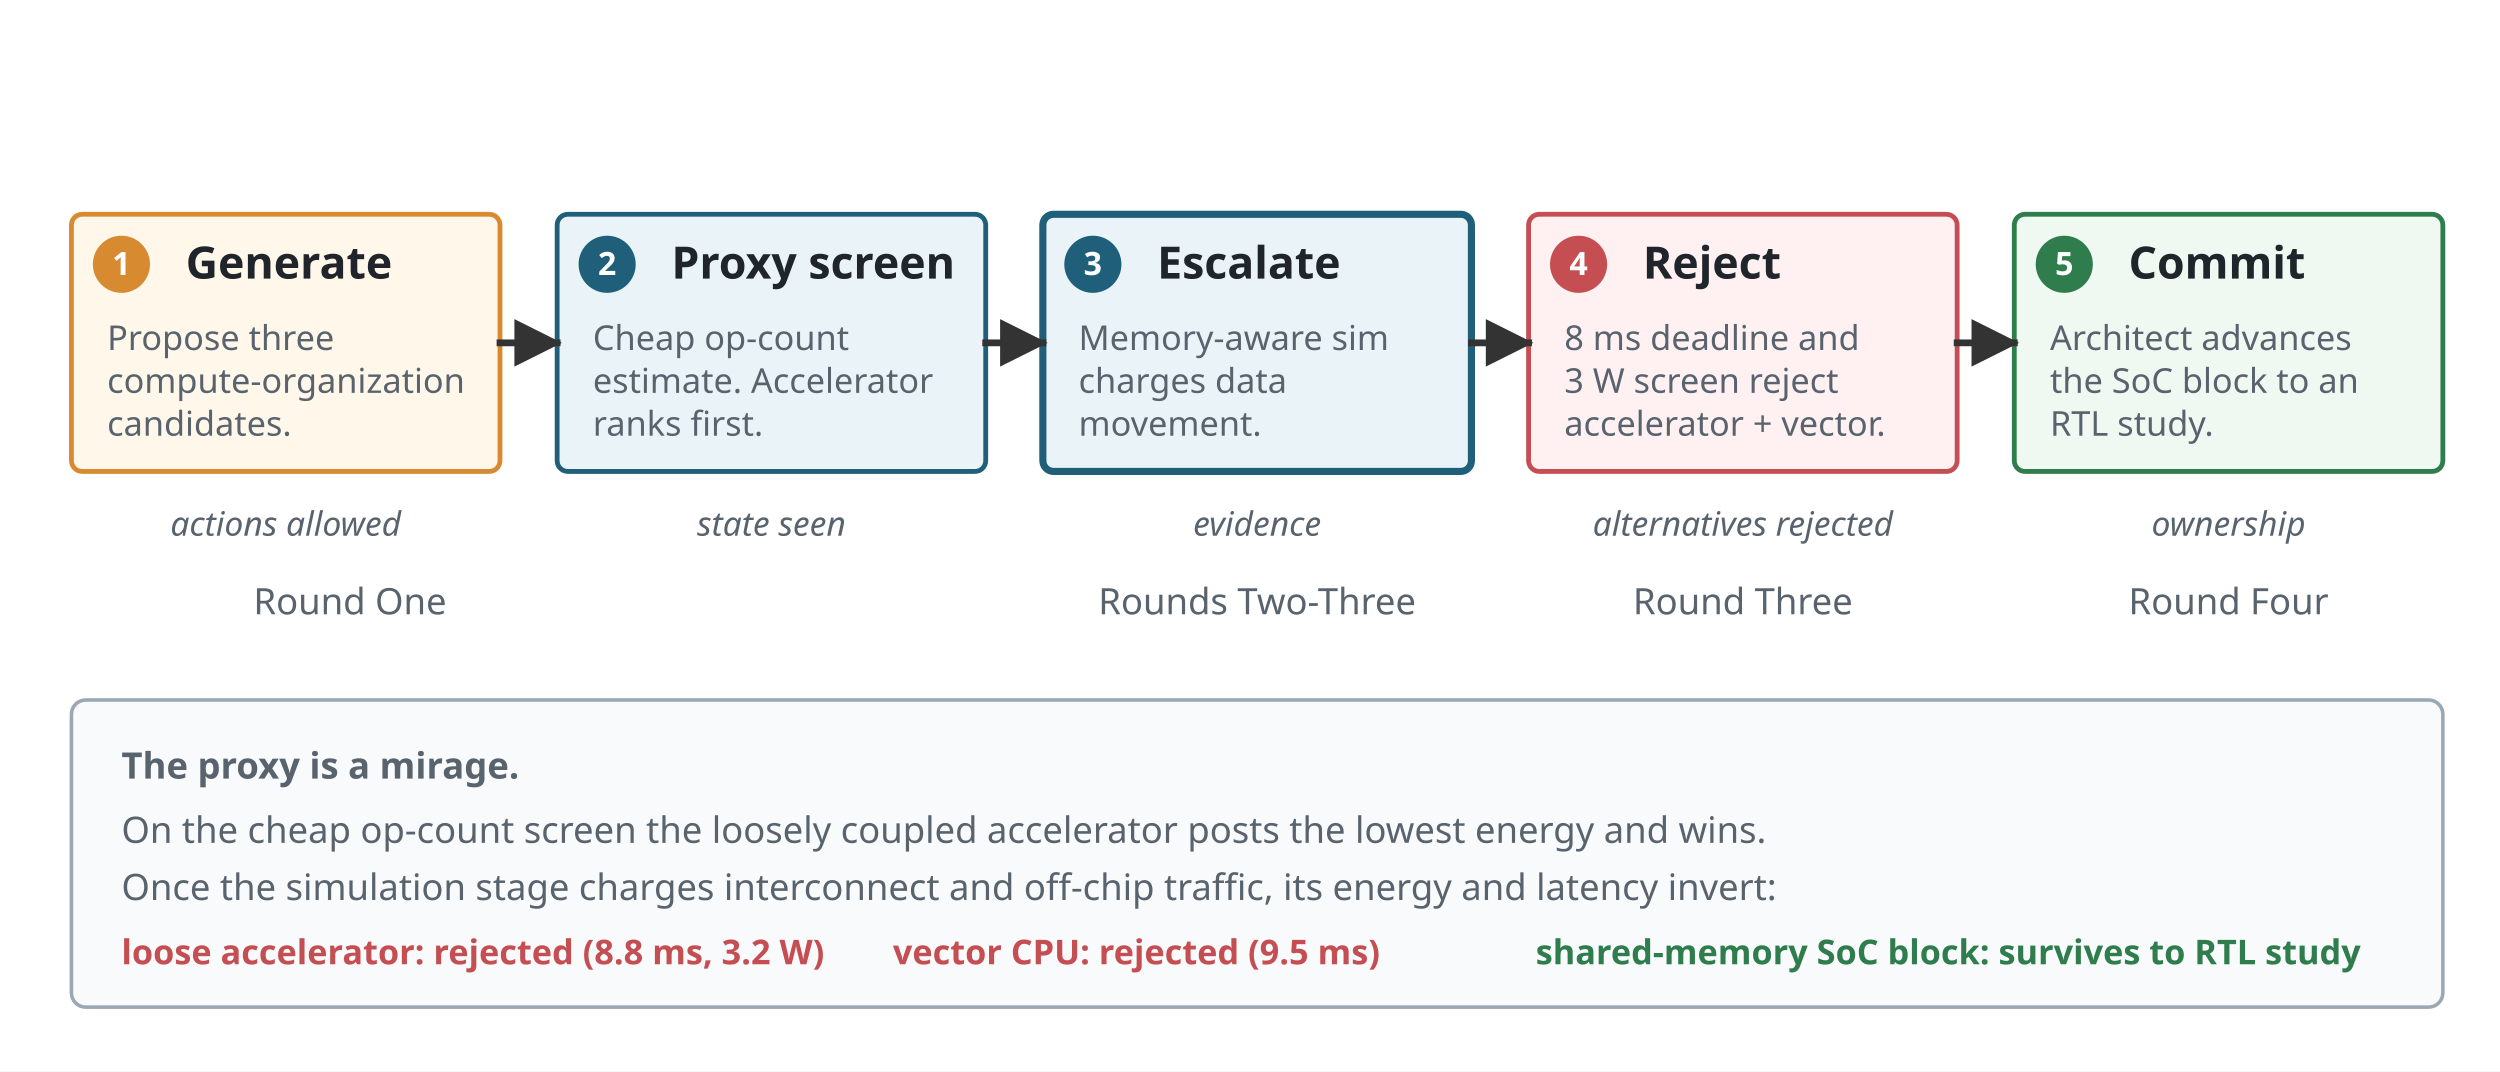
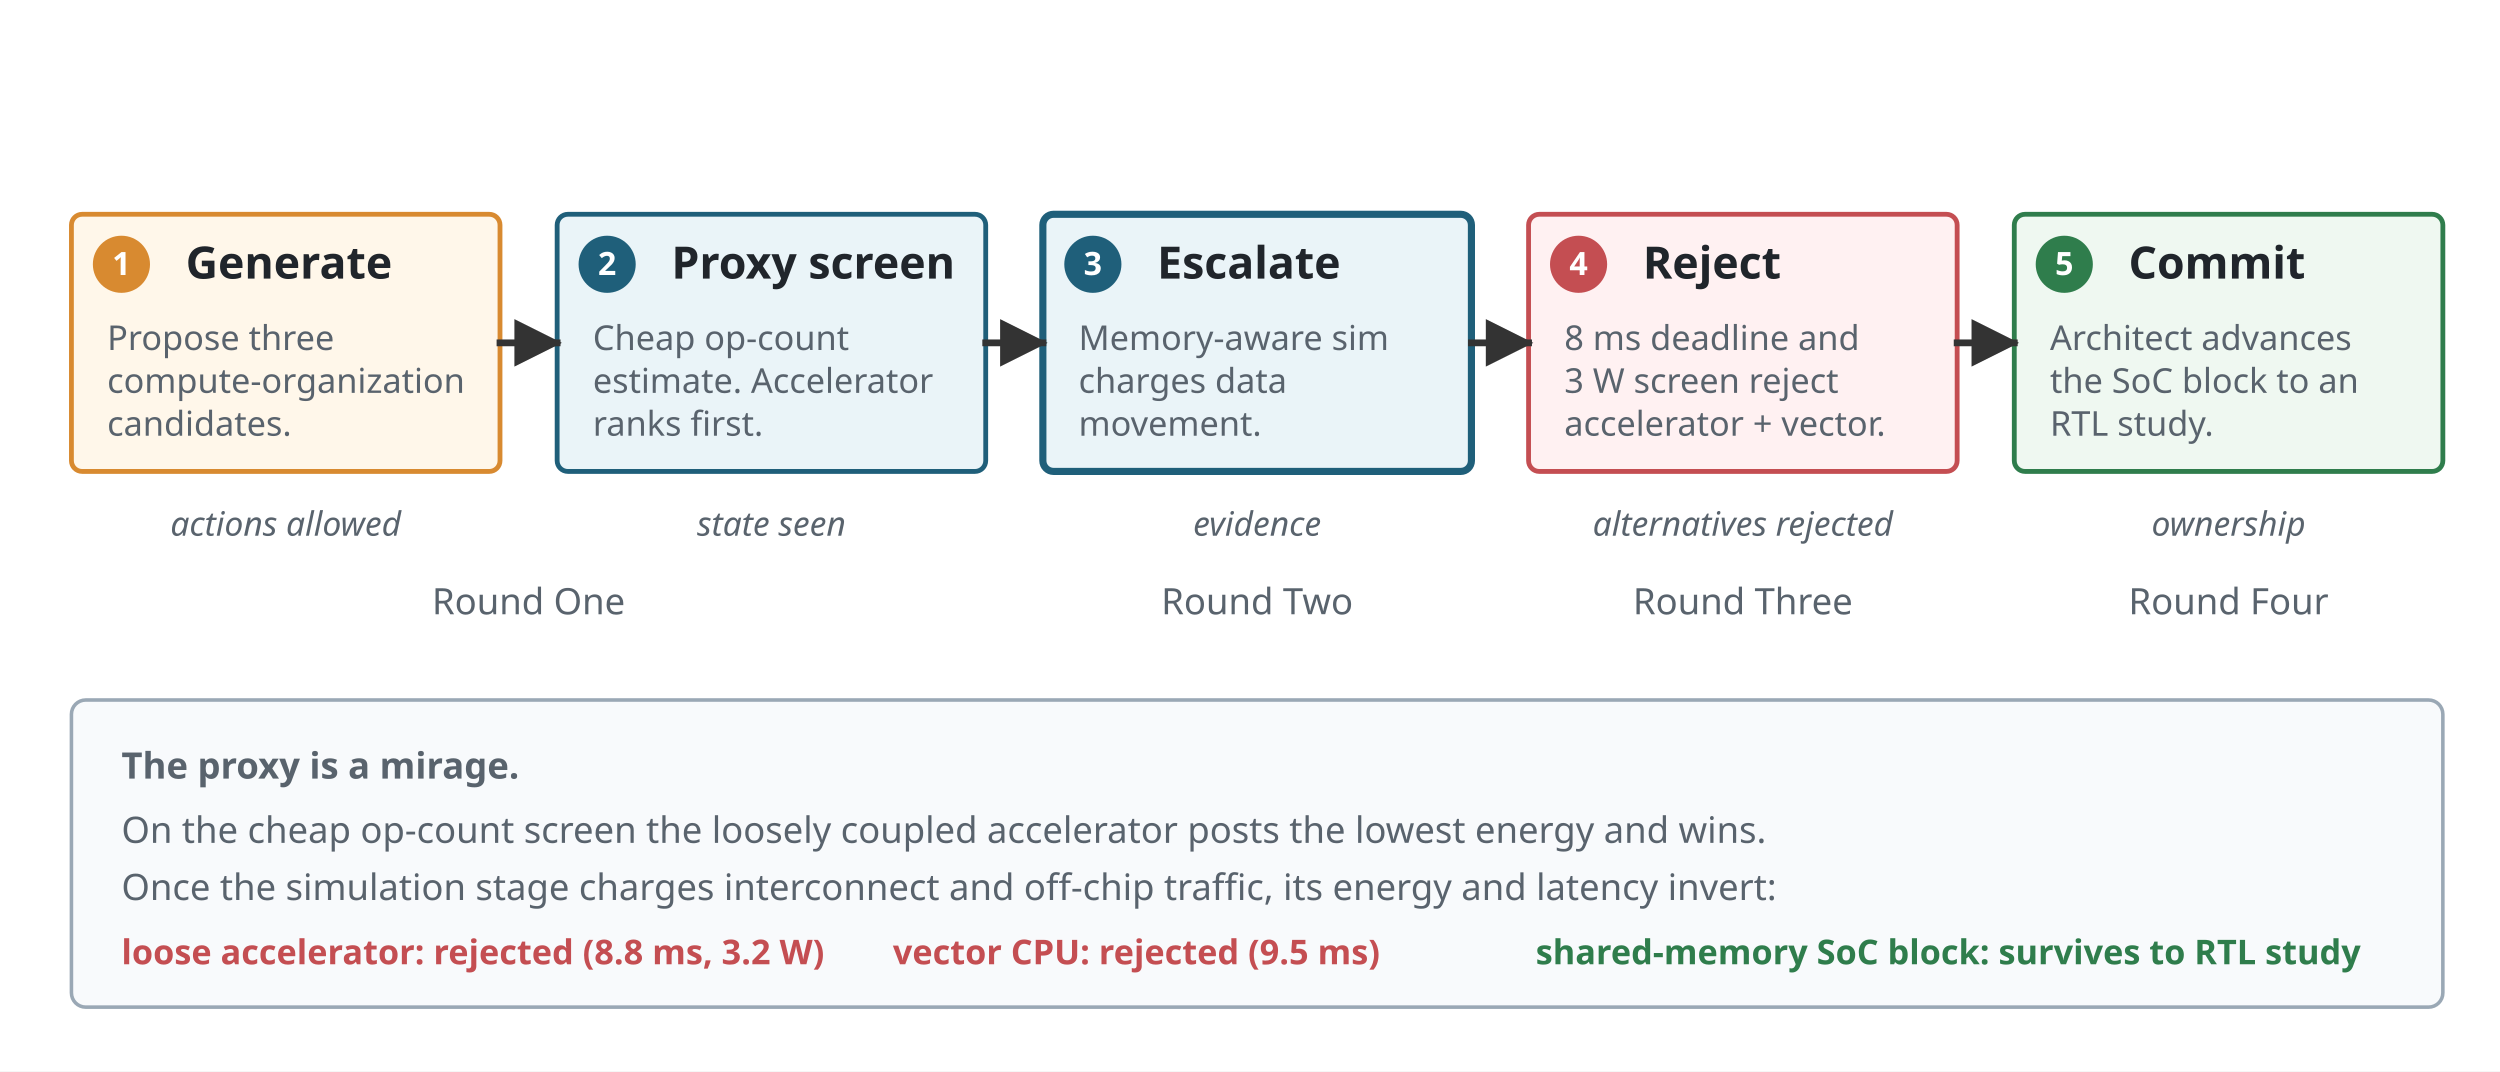
<svg xmlns="http://www.w3.org/2000/svg" viewBox="0 0 700 300" role="img">
  <defs>
    <marker id="arr" viewBox="0 0 10 10" refX="9" refY="5" markerWidth="7" markerHeight="7" orient="auto">
      <path d="M 0 0 L 10 5 L 0 10 z" fill="#333333" />
    </marker>
    <style>
      .font { font-family: sans-serif; }
      .beat { font-size: 12.5px; font-weight: 700; fill: #20252B; }
      .body { font-size: 9.6px; fill: #59636D; }
      .tag  { font-size: 9.4px; font-style: italic; fill: #59636D; }
      .num  { font-size: 9px; font-weight: 700; fill: #FFFFFF; }
      .arrow { stroke: #333333; stroke-width: 1.9; fill: none; stroke-linecap: square; }
      .note { font-size: 10.2px; fill: #59636D; }
      .verdict-bad { font-size: 9.6px; font-weight: 700; fill: #C44E52; }
      .verdict-ok  { font-size: 9.6px; font-weight: 700; fill: #2F7D4C; }
    </style>
  </defs>
  <rect width="700" height="300" fill="#FFFFFF" />
  <g class="font">
    <rect x="20" y="60" width="120" height="72" rx="3" fill="#FFF7EA" stroke="#D88A30" stroke-width="1.35" />
    <circle cx="34" cy="74" r="8" fill="#D88A30" />
    <text class="num" x="34" y="77" text-anchor="middle">1</text>
    <text class="beat" x="52" y="78">Generate</text>
    <text class="body" x="30" y="98">Propose three</text>
    <text class="body" x="30" y="110">compute-organization</text>
    <text class="body" x="30" y="122">candidates.</text>
    <text class="tag" x="80" y="150" text-anchor="middle">actions allowed</text>
    <rect x="156" y="60" width="120" height="72" rx="3" fill="#EAF4F8" stroke="#1F5F7A" stroke-width="1.35" />
    <circle cx="170" cy="74" r="8" fill="#1F5F7A" />
    <text class="num" x="170" y="77" text-anchor="middle">2</text>
    <text class="beat" x="188" y="78">Proxy screen</text>
    <text class="body" x="166" y="98">Cheap op-count</text>
    <text class="body" x="166" y="110">estimate. Accelerator</text>
    <text class="body" x="166" y="122">ranks first.</text>
    <text class="tag" x="216" y="150" text-anchor="middle">state seen</text>
    <rect x="292" y="60" width="120" height="72" rx="3" fill="#EAF4F8" stroke="#1F5F7A" stroke-width="2" />
    <circle cx="306" cy="74" r="8" fill="#1F5F7A" />
    <text class="num" x="306" y="77" text-anchor="middle">3</text>
    <text class="beat" x="324" y="78">Escalate</text>
    <text class="body" x="302" y="98">Memory-aware sim</text>
    <text class="body" x="302" y="110">charges data</text>
    <text class="body" x="302" y="122">movement.</text>
    <text class="tag" x="352" y="150" text-anchor="middle">evidence</text>
    <rect x="428" y="60" width="120" height="72" rx="3" fill="#FFF1F2" stroke="#C44E52" stroke-width="1.35" />
    <circle cx="442" cy="74" r="8" fill="#C44E52" />
    <text class="num" x="442" y="77" text-anchor="middle">4</text>
    <text class="beat" x="460" y="78">Reject</text>
    <text class="body" x="438" y="98">8 ms deadline and</text>
    <text class="body" x="438" y="110">3 W screen reject</text>
    <text class="body" x="438" y="122">accelerator + vector.</text>
    <text class="tag" x="488" y="150" text-anchor="middle">alternatives rejected</text>
    <rect x="564" y="60" width="120" height="72" rx="3" fill="#EFF8F1" stroke="#2F7D4C" stroke-width="1.35" />
    <circle cx="578" cy="74" r="8" fill="#2F7D4C" />
    <text class="num" x="578" y="77" text-anchor="middle">5</text>
    <text class="beat" x="596" y="78">Commit</text>
    <text class="body" x="574" y="98">Architect advances</text>
    <text class="body" x="574" y="110">the SoC block to an</text>
    <text class="body" x="574" y="122">RTL study.</text>
    <text class="tag" x="624" y="150" text-anchor="middle">ownership</text>
    <line class="arrow" x1="140" y1="96" x2="156" y2="96" marker-end="url(#arr)" />
    <line class="arrow" x1="276" y1="96" x2="292" y2="96" marker-end="url(#arr)" />
    <line class="arrow" x1="412" y1="96" x2="428" y2="96" marker-end="url(#arr)" />
    <line class="arrow" x1="548" y1="96" x2="564" y2="96" marker-end="url(#arr)" />
-     <text class="note" x="98" y="172" text-anchor="middle">Round One</text>
-     <text class="note" x="352" y="172" text-anchor="middle">Rounds Two-Three</text>
+     <text class="note" x="148" y="172" text-anchor="middle">Round One</text>
+     <text class="note" x="352" y="172" text-anchor="middle">Round Two</text>
    <text class="note" x="488" y="172" text-anchor="middle">Round Three</text>
    <text class="note" x="624" y="172" text-anchor="middle">Round Four</text>
    <rect x="20" y="196" width="664" height="86" rx="4" fill="#F8FAFC" stroke="#9AA8B5" stroke-width="1" />
    <text class="note" x="34" y="218" font-weight="700" fill="#20252B">The proxy is a mirage.</text>
    <text class="note" x="34" y="236">On the cheap op-count screen the loosely coupled accelerator posts the lowest energy and wins.</text>
    <text class="note" x="34" y="252">Once the simulation stage charges interconnect and off-chip traffic, its energy and latency invert:</text>
    <text class="verdict-bad" x="34" y="270">loose accelerator: rejected (8.8 ms, 3.2 W)</text>
    <text class="verdict-bad" x="250" y="270">vector CPU: rejected (9.5 ms)</text>
    <text class="verdict-ok" x="430" y="270">shared-memory SoC block: survives to RTL study</text>
  </g>
</svg>
